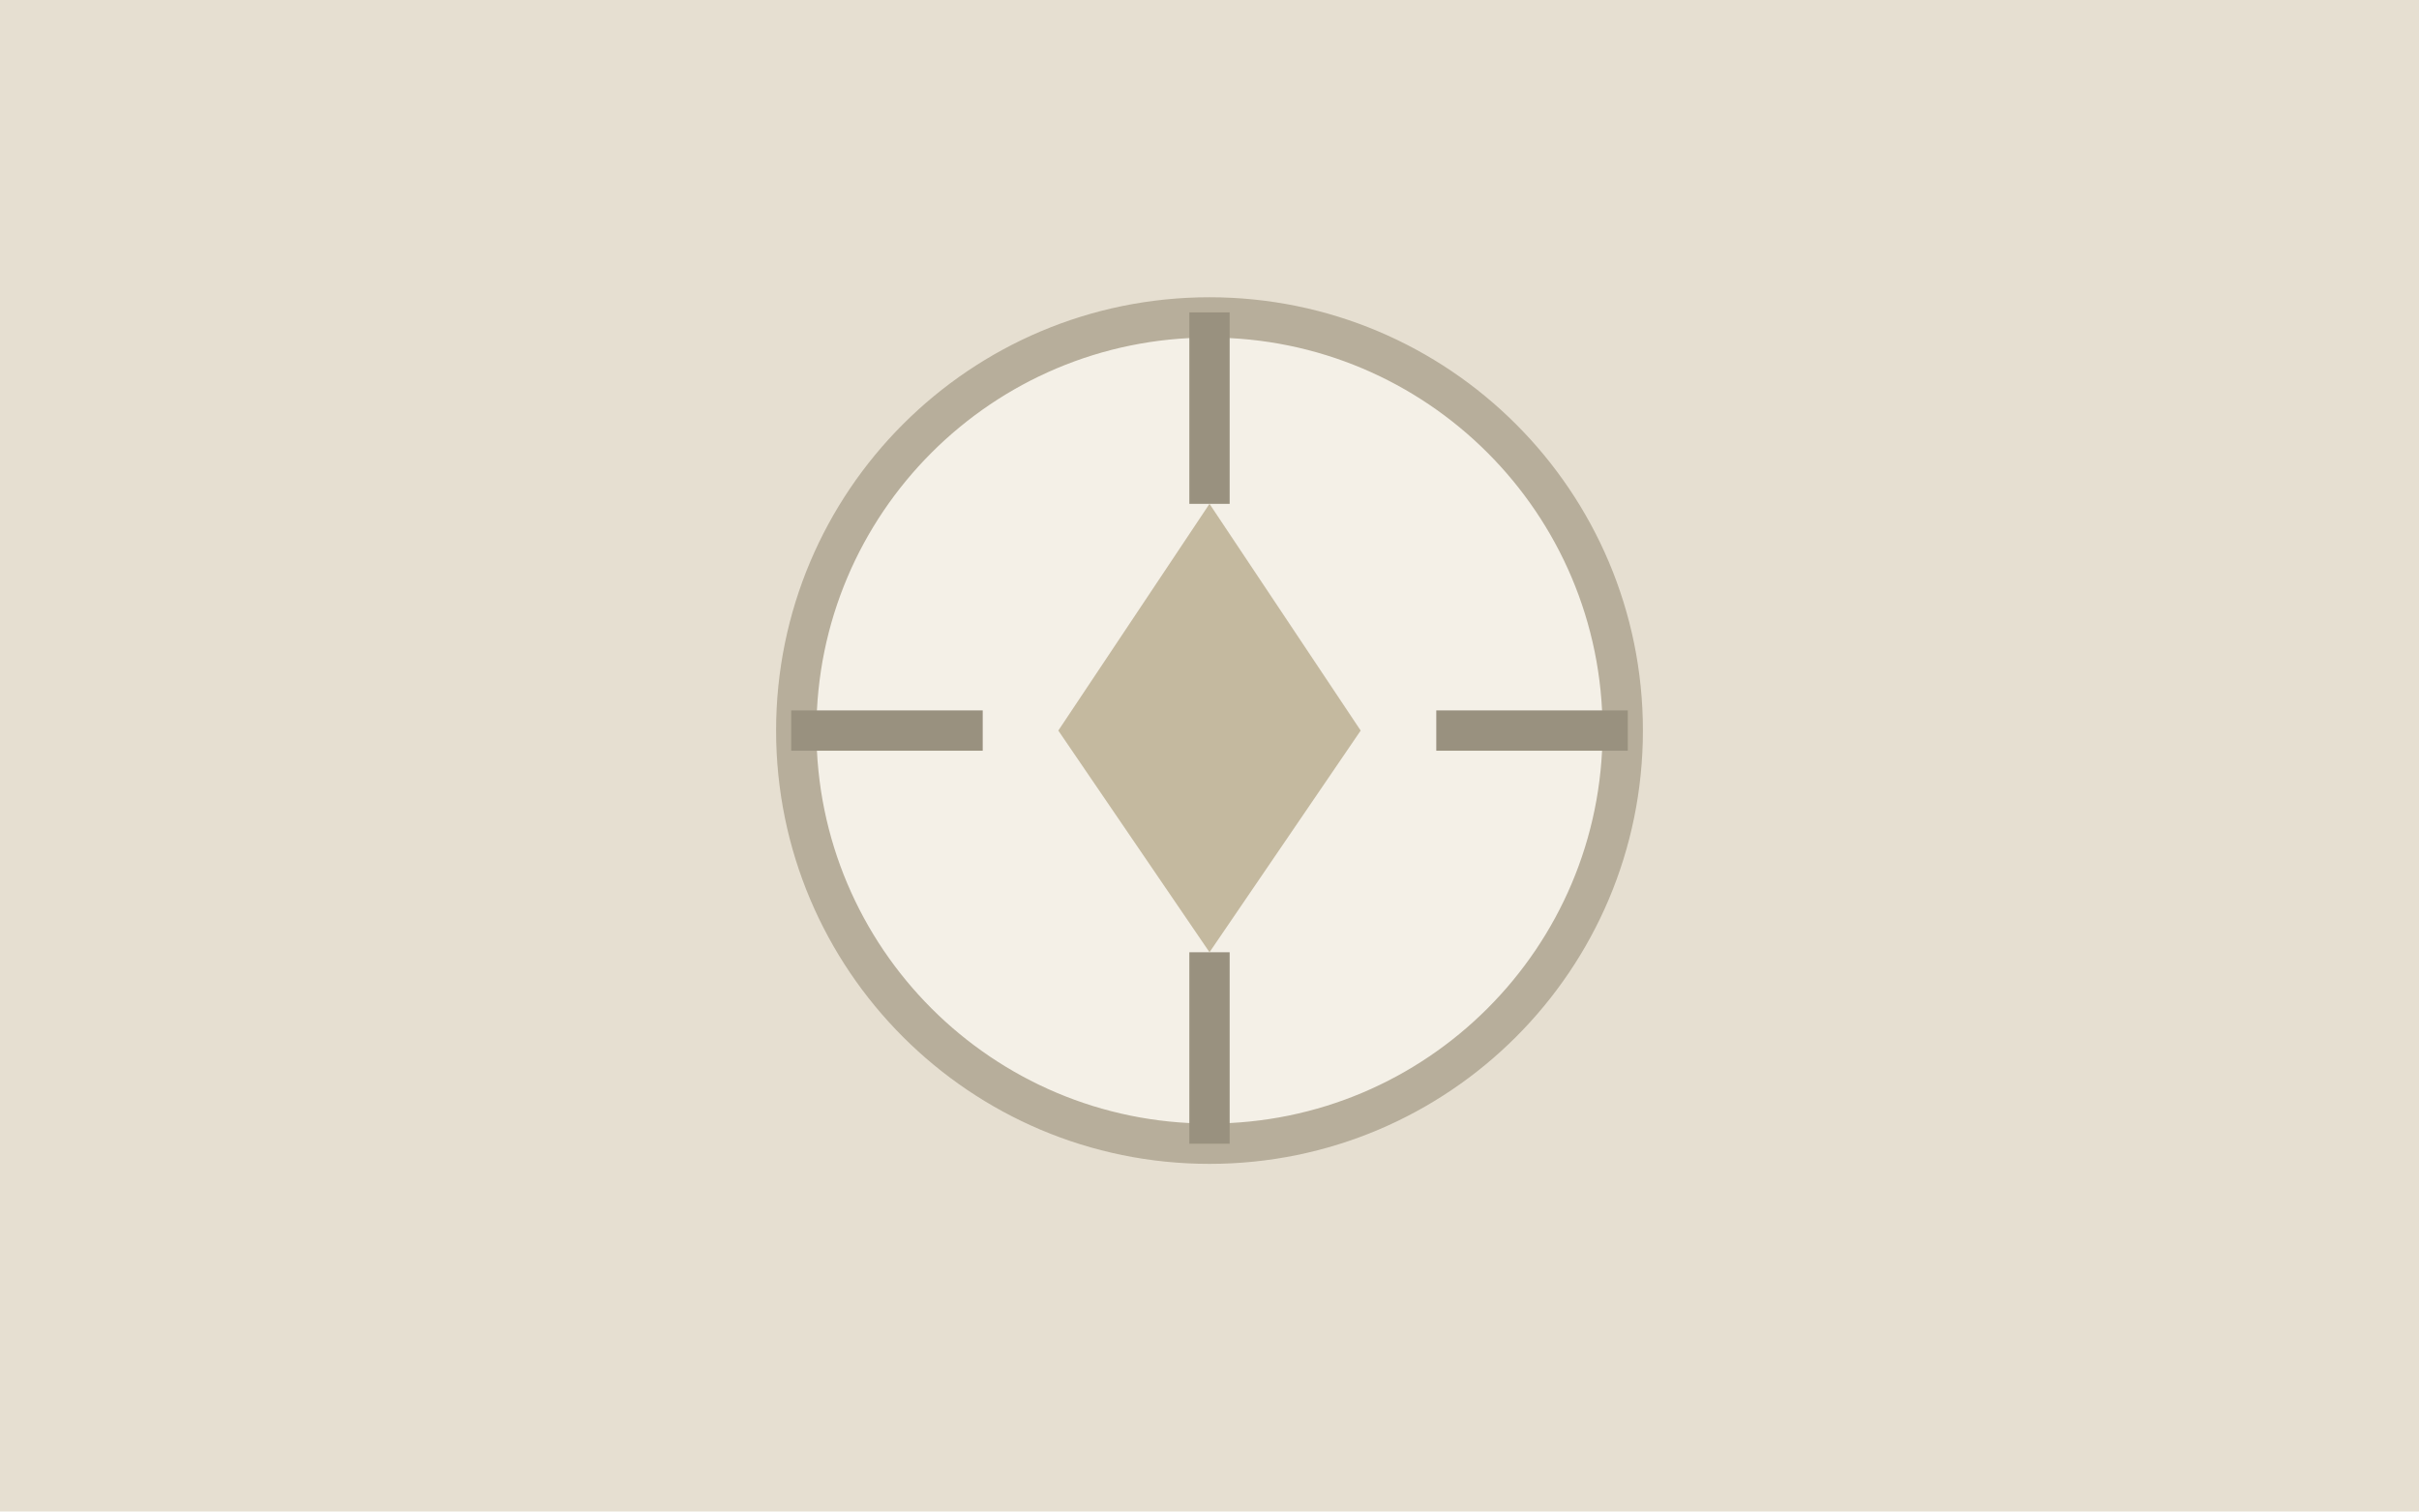
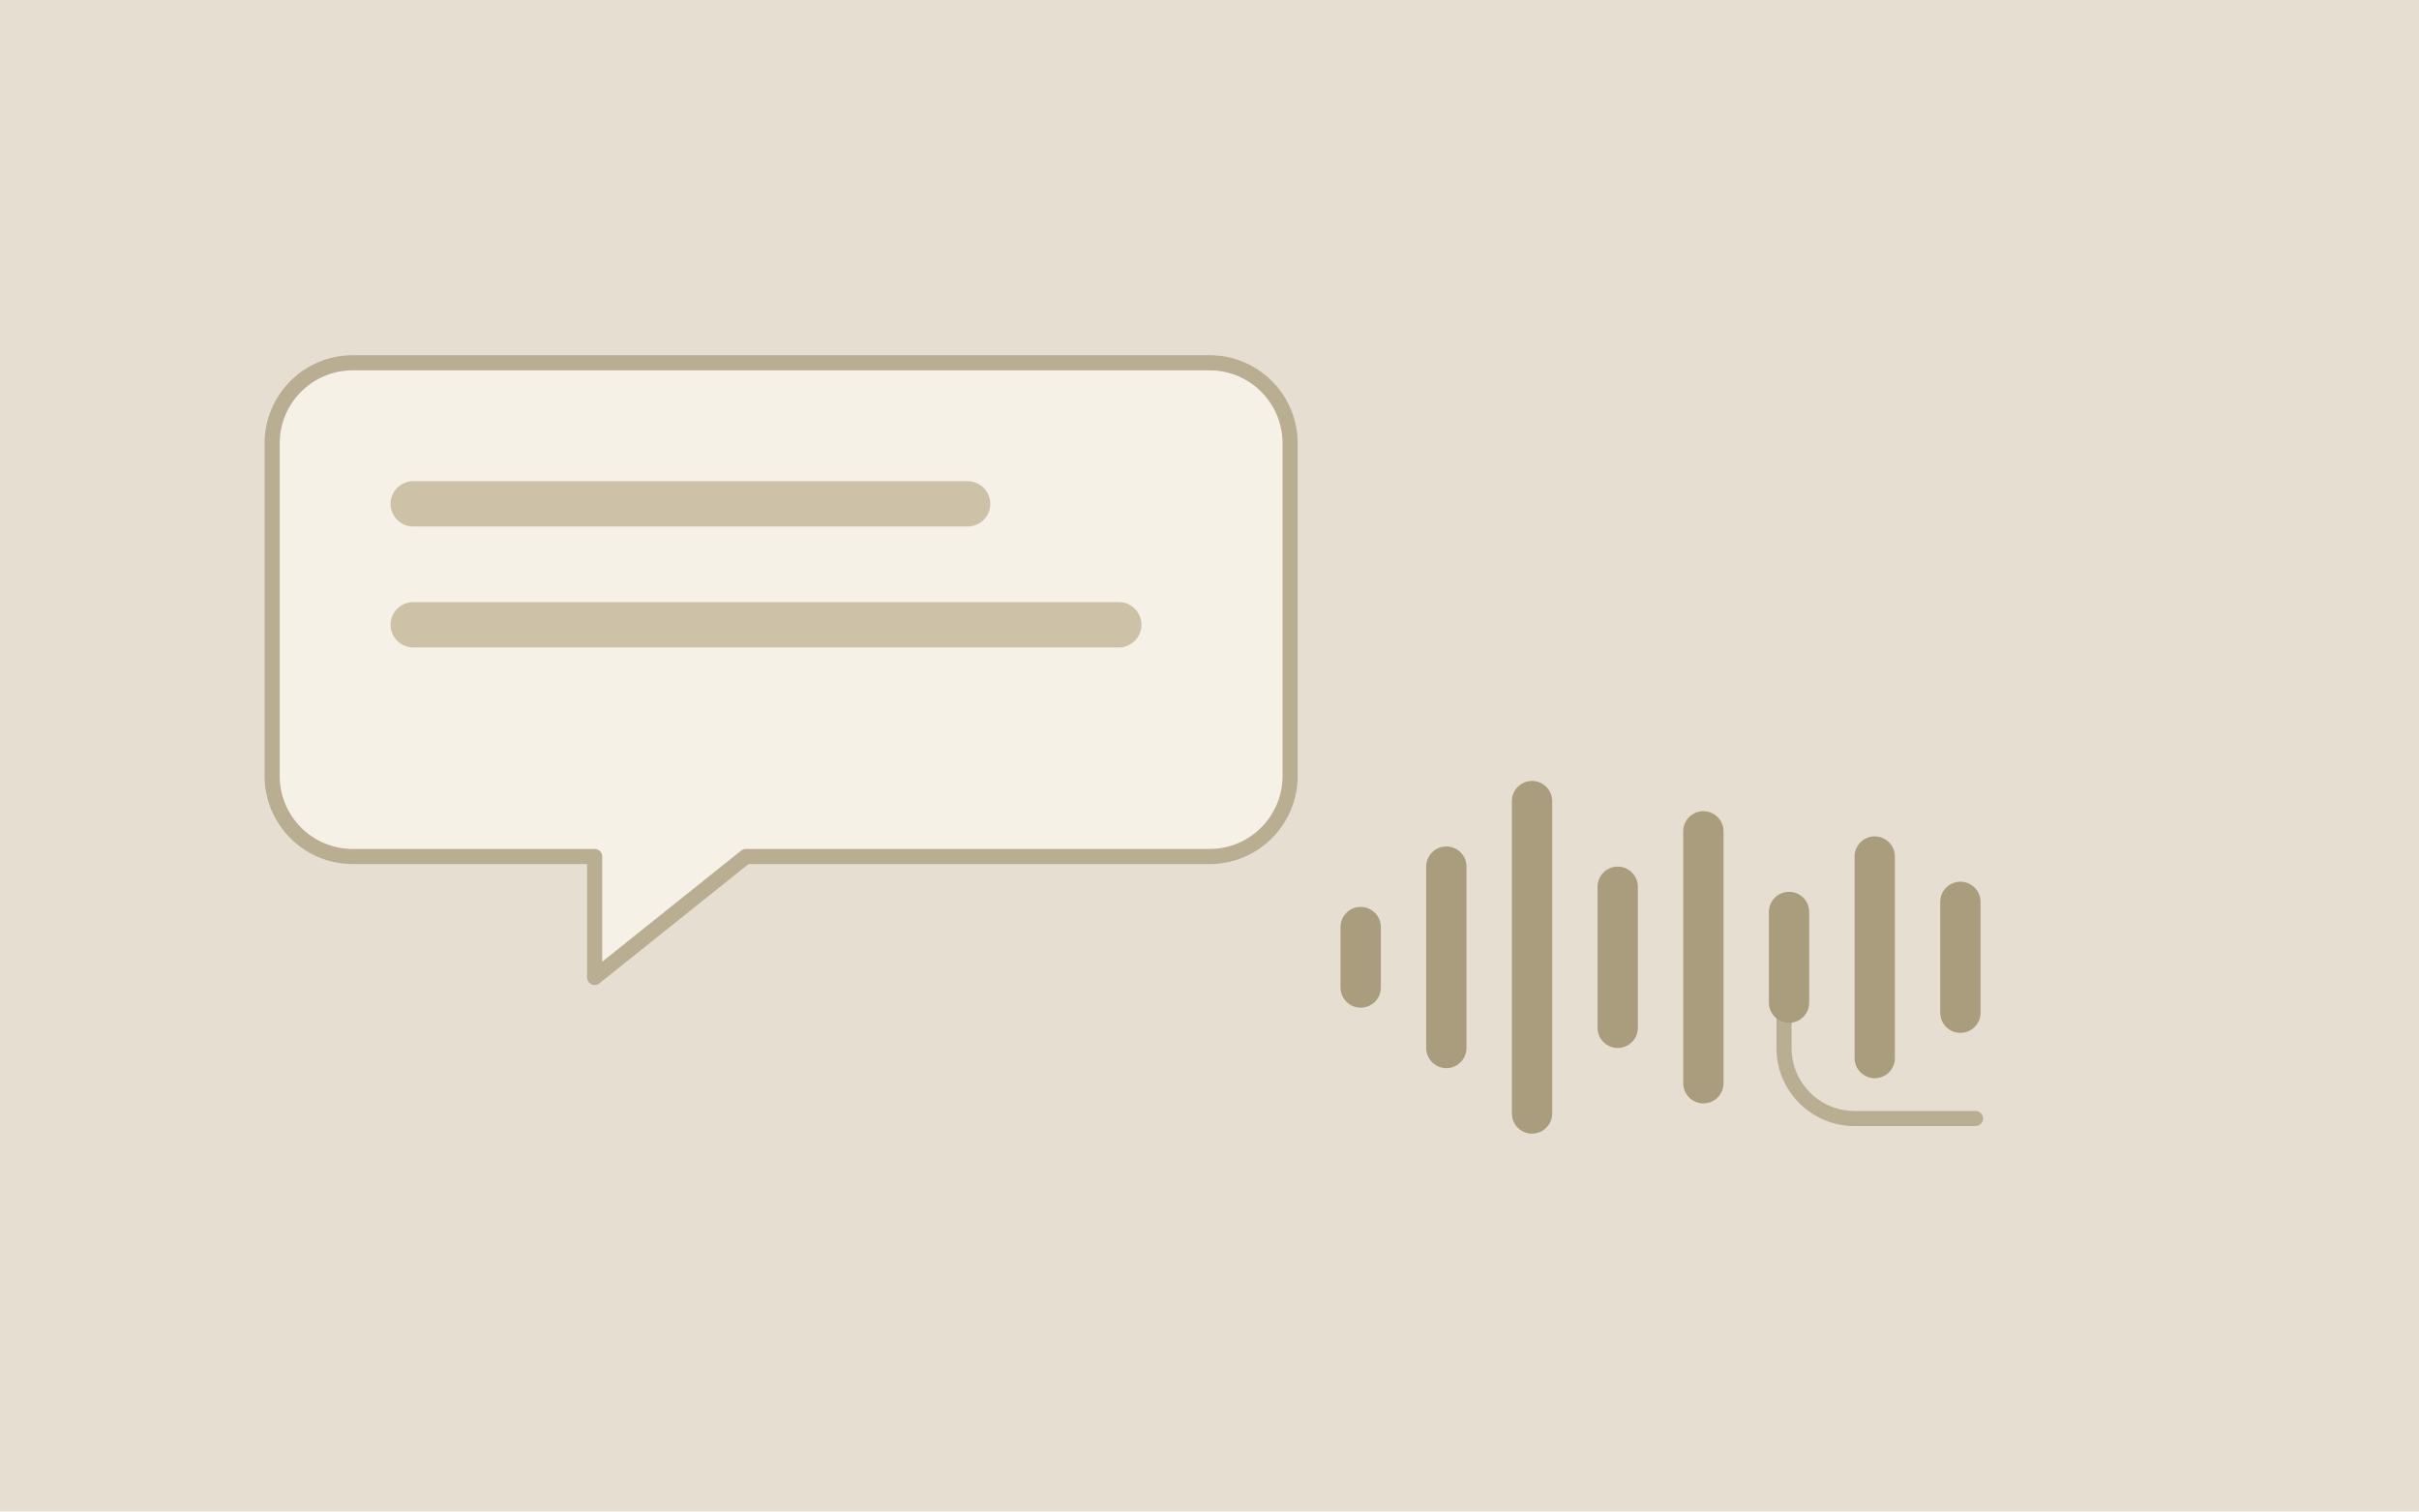
- <svg xmlns="http://www.w3.org/2000/svg" viewBox="0 0 480 300">
+ <svg xmlns="http://www.w3.org/2000/svg" viewBox="0 0 480 300" fill="none" stroke-linecap="round" stroke-linejoin="round">
  <rect width="480" height="300" fill="#e6dfd1" />
-   <circle cx="240" cy="145" r="82" fill="#f4f0e7" stroke="#b7ae9b" stroke-width="8" />
-   <path d="M240 62v38m0 89v38m83-82h-38m-90 0h-38" stroke="#99917f" stroke-width="8" />
-   <path d="m240 100 30 45-30 44-30-44Z" fill="#c4b99f" />
+   <path d="M70 72h170a16 16 0 0 1 16 16v66a16 16 0 0 1-16 16h-92l-30 24v-24h-48a16 16 0 0 1-16-16V88a16 16 0 0 1 16-16z" fill="#f6f1e6" stroke="#b9ad92" stroke-width="3" />
+   <path d="M82 100h110M82 124h140" stroke="#cdc2a8" stroke-width="9" />
+   <path d="M392 222h-24a14 14 0 0 1-14-14v-6" stroke="#b9ad92" stroke-width="3" />
+   <rect x="266" y="180.0" width="8" height="20" rx="4" fill="#a99d7e" />
+   <rect x="283" y="168.0" width="8" height="44" rx="4" fill="#a99d7e" />
+   <rect x="300" y="155.0" width="8" height="70" rx="4" fill="#a99d7e" />
+   <rect x="317" y="172.0" width="8" height="36" rx="4" fill="#a99d7e" />
+   <rect x="334" y="161.0" width="8" height="58" rx="4" fill="#a99d7e" />
+   <rect x="351" y="177.0" width="8" height="26" rx="4" fill="#a99d7e" />
+   <rect x="368" y="166.0" width="8" height="48" rx="4" fill="#a99d7e" />
+   <rect x="385" y="175.0" width="8" height="30" rx="4" fill="#a99d7e" />
</svg>
